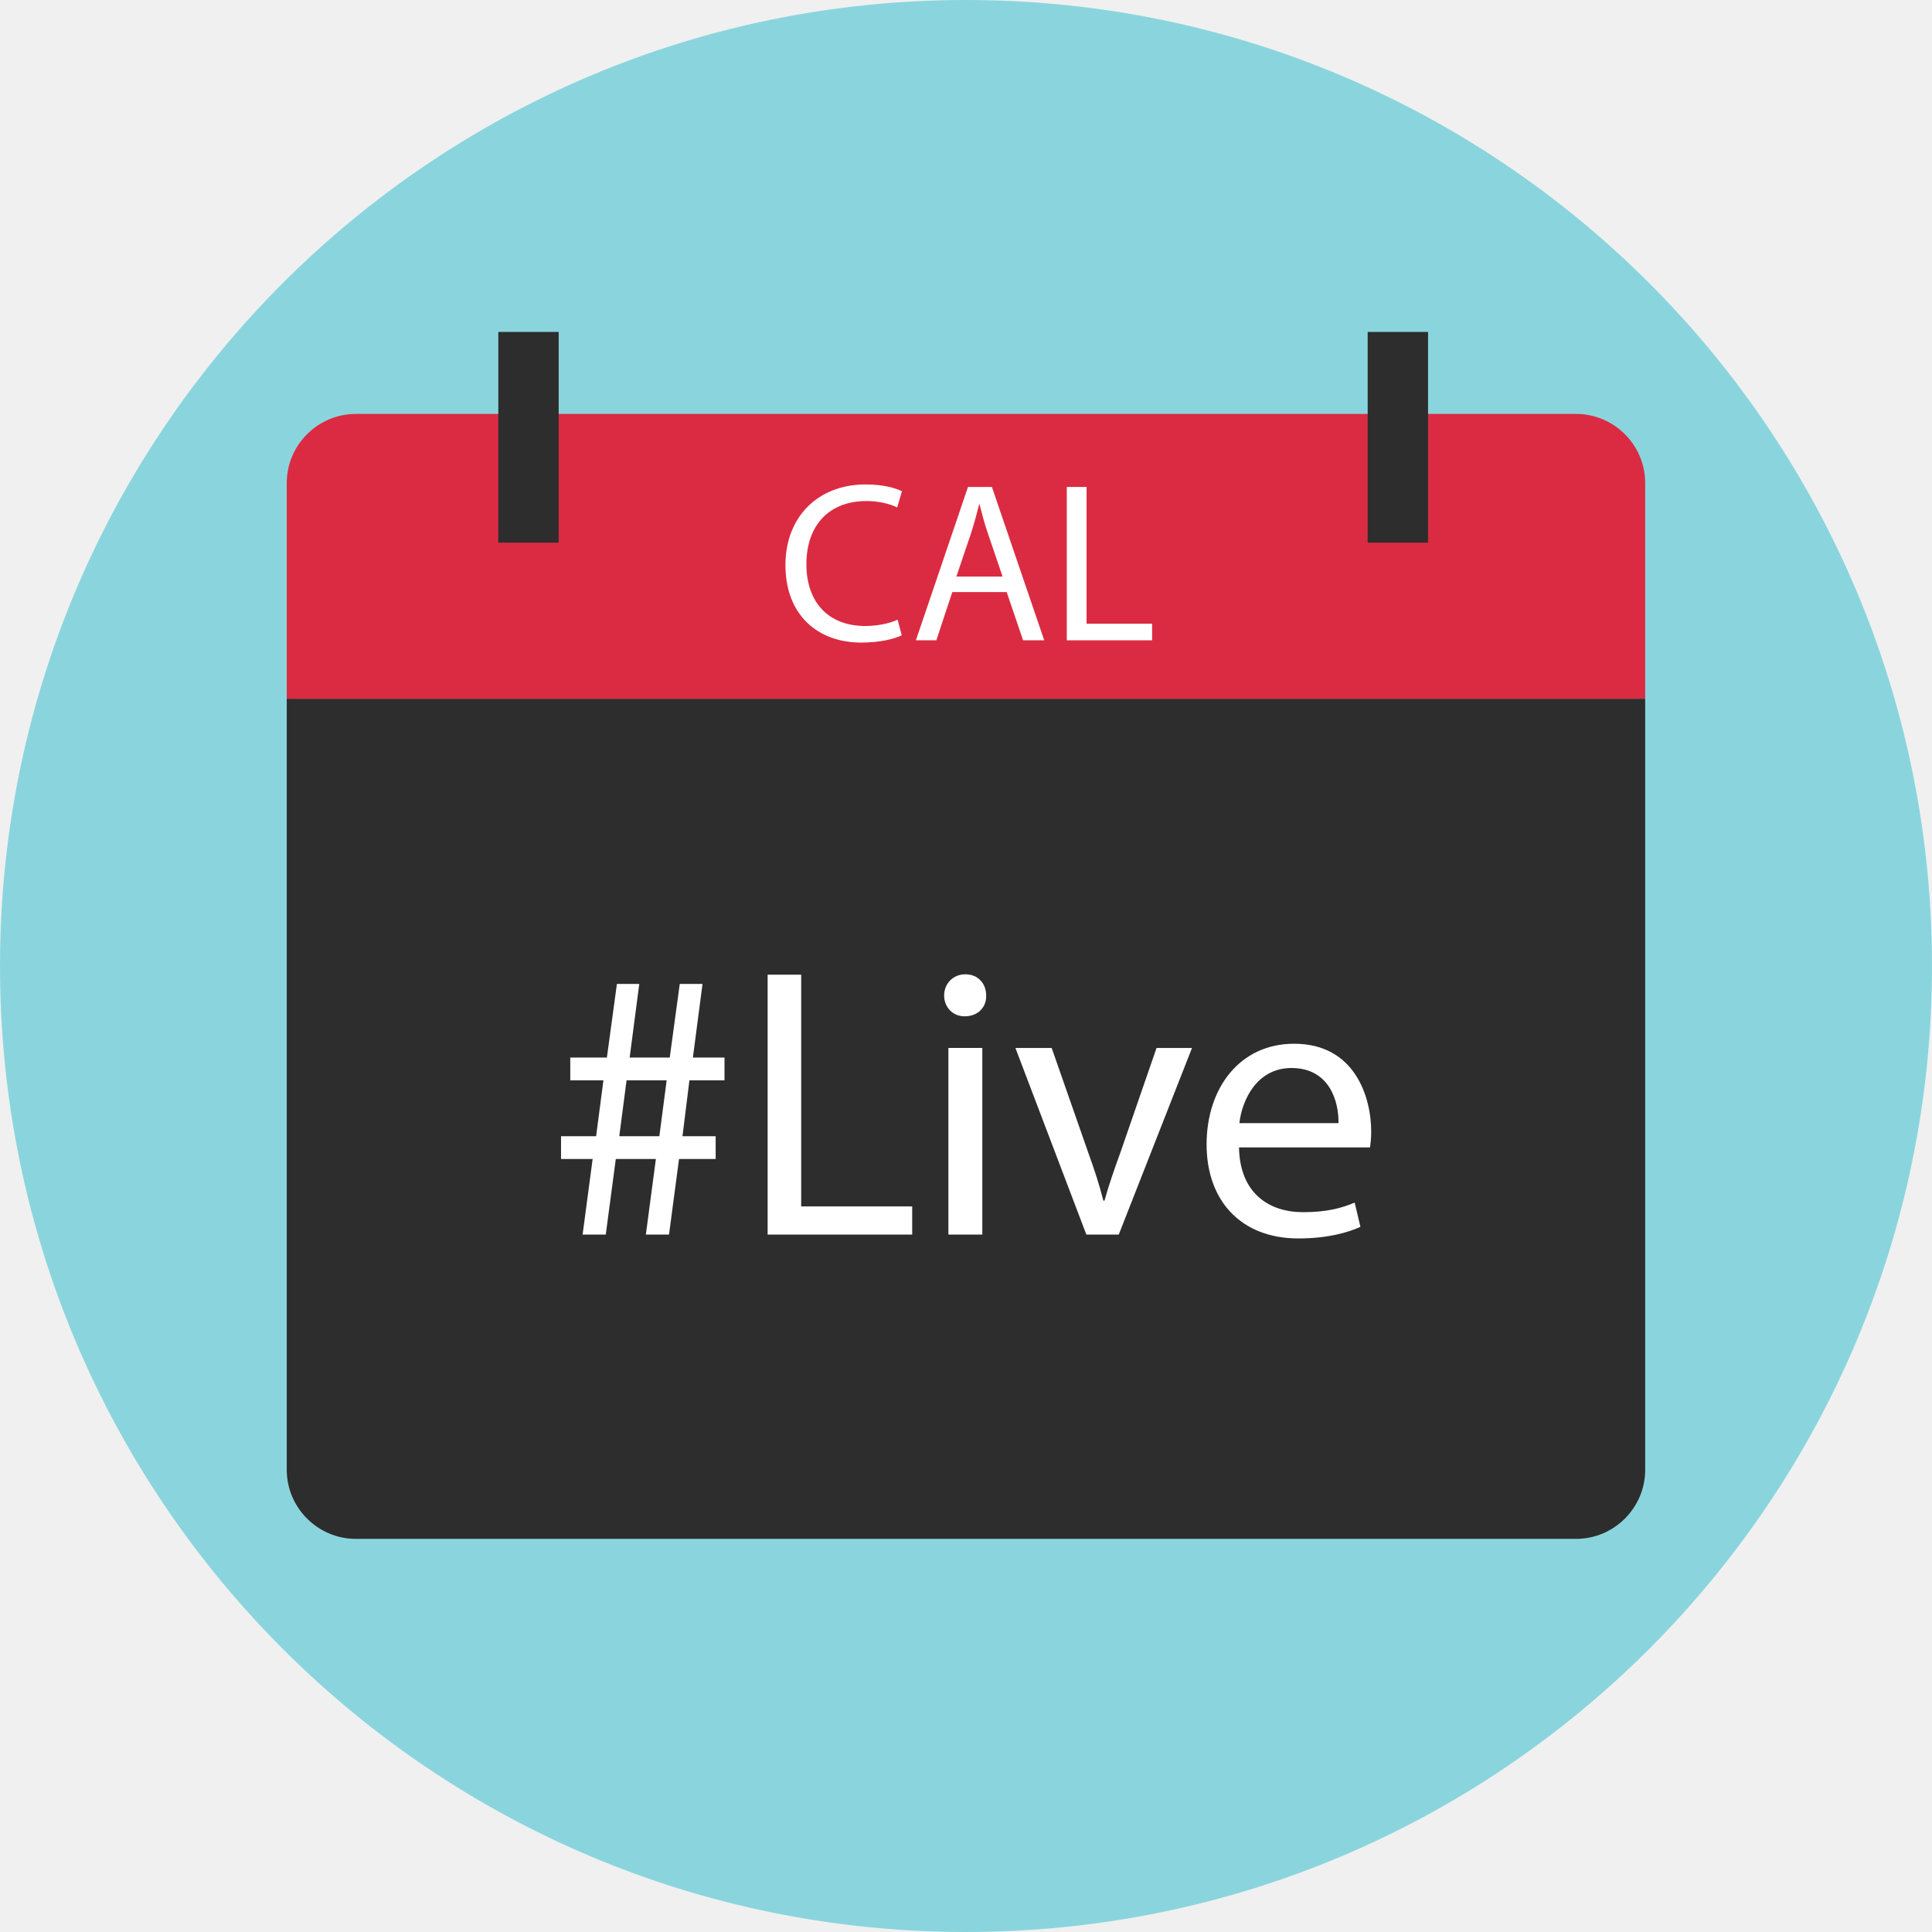
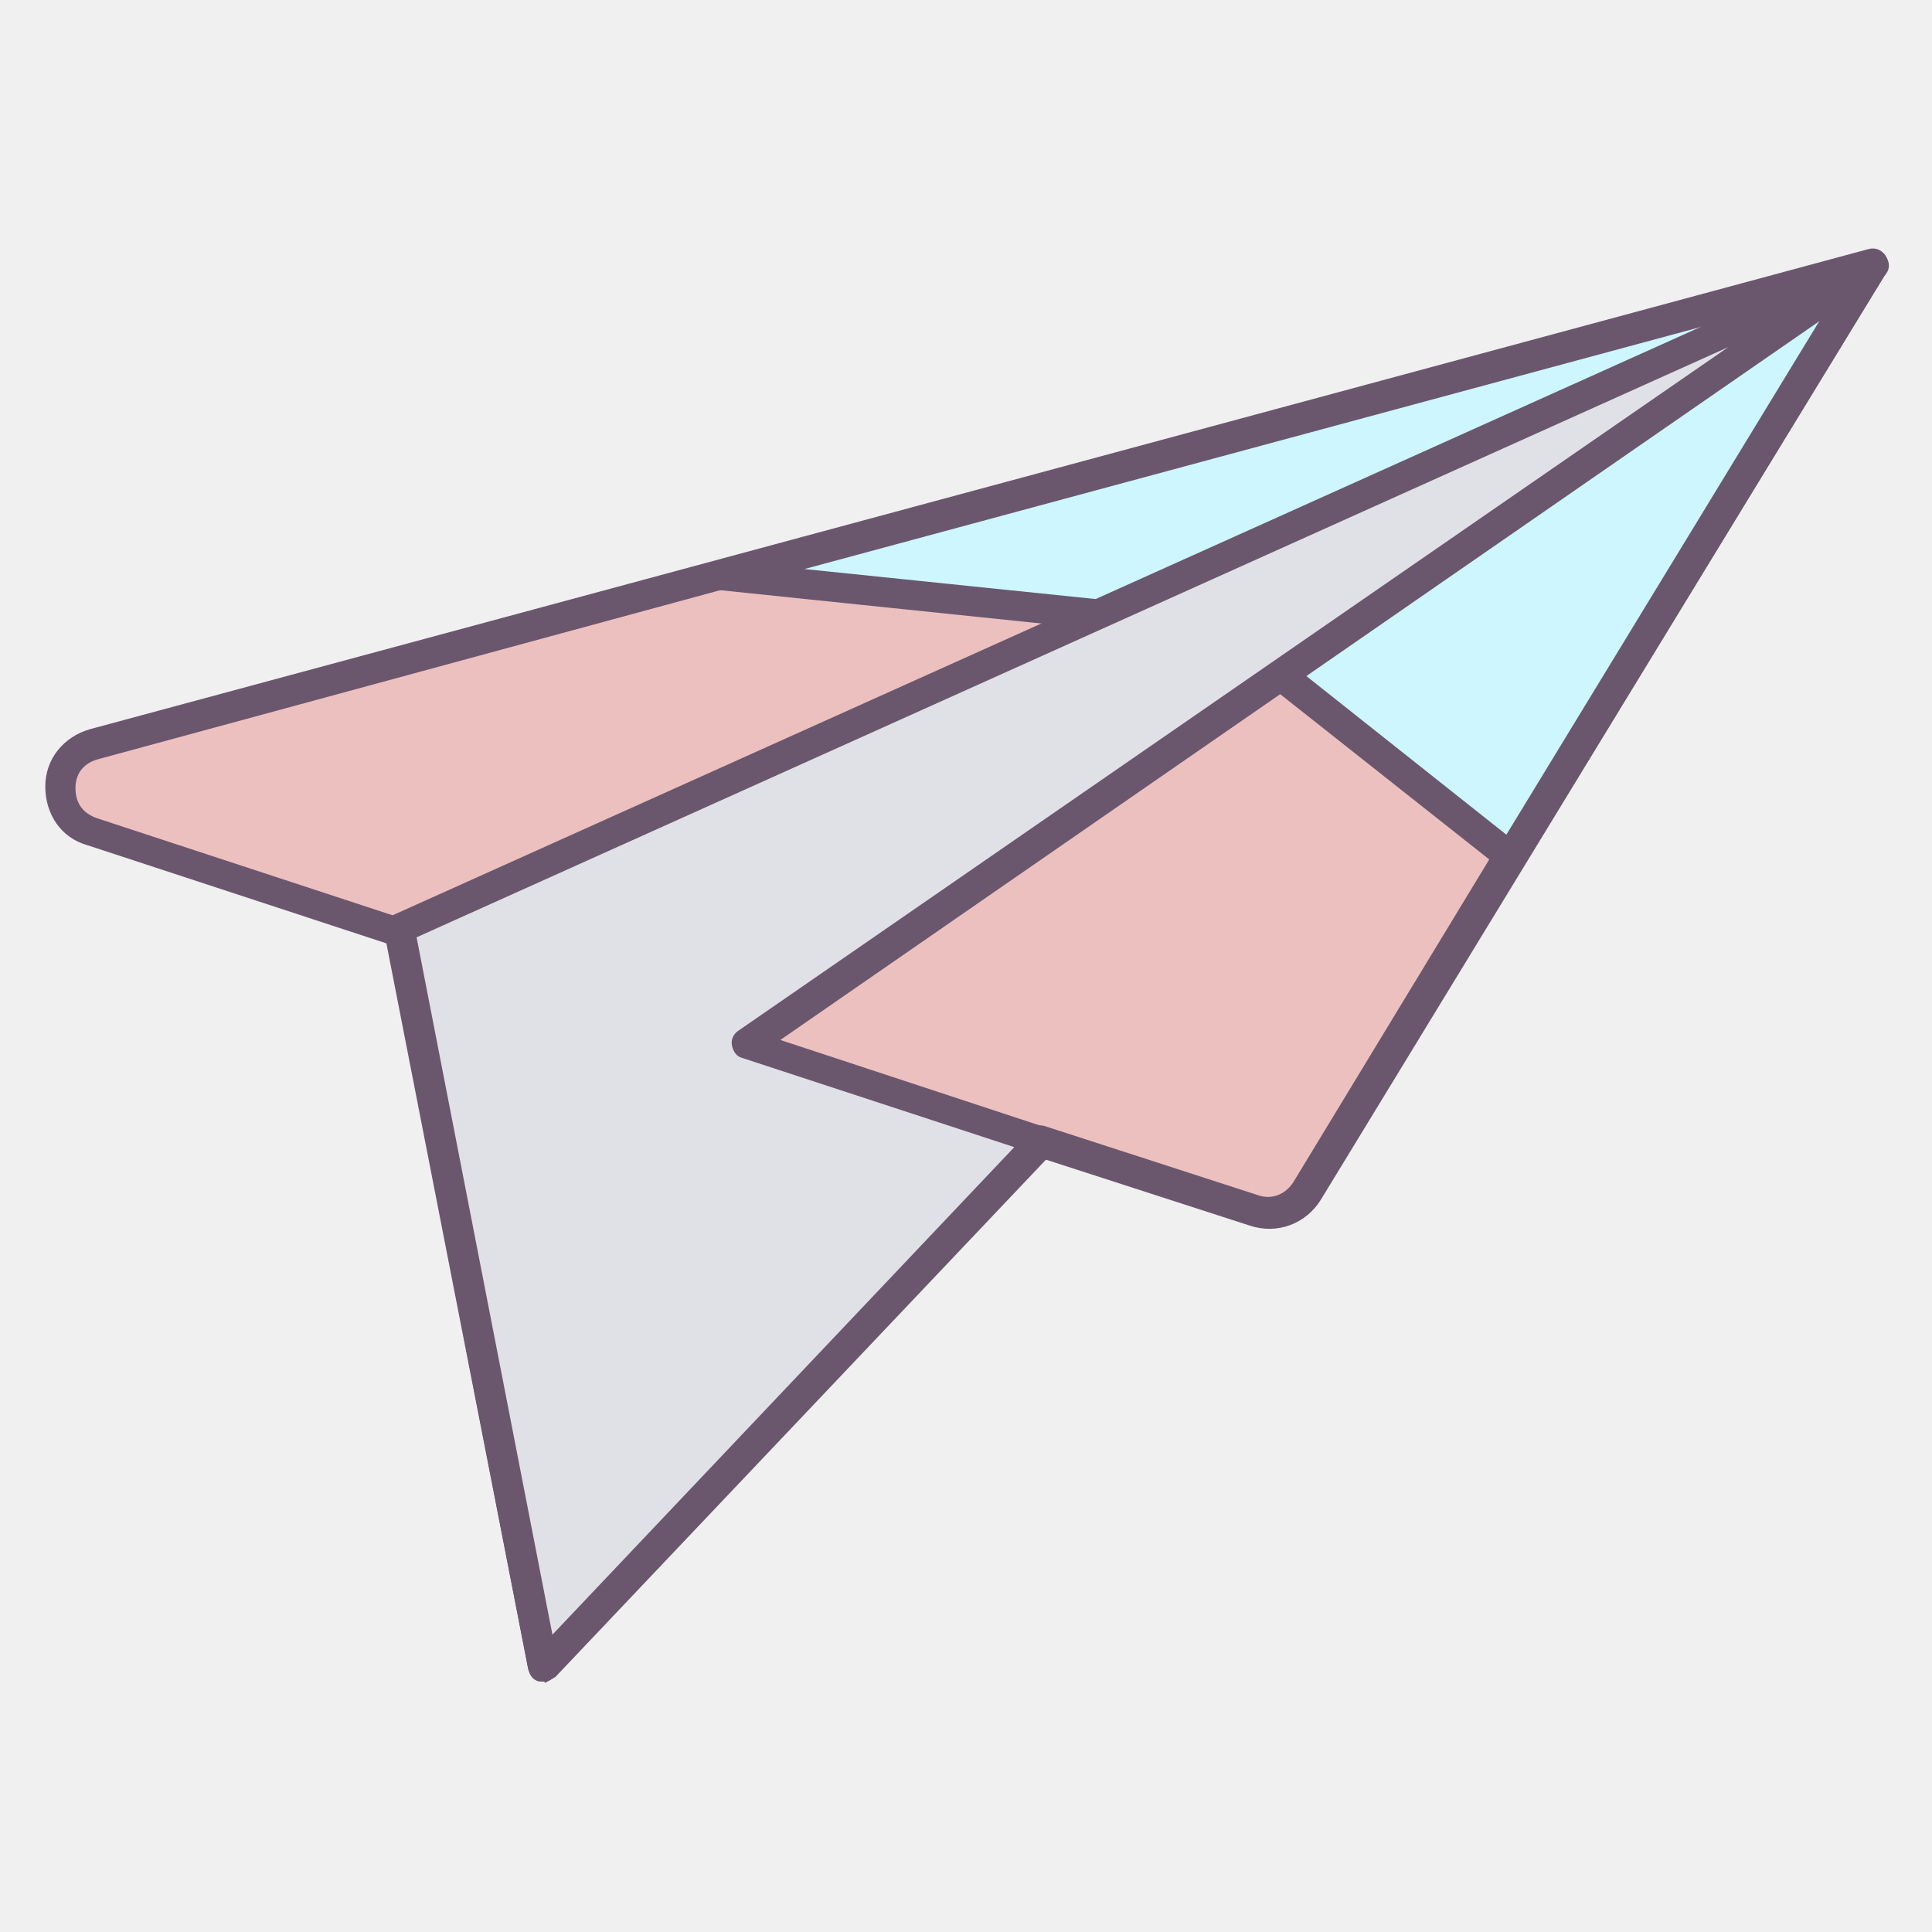
- <svg xmlns="http://www.w3.org/2000/svg" version="1.1" id="Layer_1" viewBox="0 0 512 512" xml:space="preserve" fill="#000000">
+ <svg xmlns="http://www.w3.org/2000/svg" viewBox="0 0 1024 1024" className="icon" version="1.1" fill="#000000">
  <g id="SVGRepo_bgCarrier" stroke-width="0" />
  <g id="SVGRepo_tracerCarrier" stroke-linecap="round" stroke-linejoin="round" />
  <g id="SVGRepo_iconCarrier">
-     <circle style="fill:#8AD5DD;" cx="256" cy="256" r="256" />
-     <path style="fill:#2D2D2D;" d="M435.992,185.16v204.352c0,10.064-8.24,18.304-18.304,18.304H94.296 c-10.064,0-18.304-8.24-18.304-18.304V185.16H435.992z" />
-     <path style="fill:#DB2B42;" d="M75.992,185.16V128c0-10.064,8.24-18.304,18.304-18.304h323.392c10.064,0,18.304,8.24,18.304,18.304 v57.16H75.992z" />
-     <g>
-       <path style="fill:#FFFFFF;" d="M238.968,168.36c-1.928,0.968-5.792,1.928-10.736,1.928c-11.464,0-20.08-7.232-20.08-20.56 c0-12.728,8.616-21.344,21.224-21.344c5.064,0,8.256,1.088,9.648,1.808l-1.264,4.28c-1.992-0.96-4.832-1.688-8.2-1.688 c-9.528,0-15.856,6.096-15.856,16.768c0,9.952,5.728,16.344,15.616,16.344c3.192,0,6.456-0.664,8.56-1.688L238.968,168.36z" />
-       <path style="fill:#FFFFFF;" d="M252.368,156.904l-4.224,12.784h-5.424l13.808-40.64h6.336l13.864,40.64h-5.6l-4.344-12.784H252.368 z M265.696,152.8l-3.984-11.704c-0.904-2.648-1.504-5.064-2.112-7.416h-0.12c-0.608,2.416-1.272,4.88-2.056,7.36l-3.976,11.76 H265.696z" />
-       <path style="fill:#FFFFFF;" d="M282.712,129.048h5.24v36.24h17.368v4.4h-22.608V129.048z" />
-     </g>
-     <g>
-       <rect x="132.056" y="87.968" style="fill:#2D2D2D;" width="16" height="55.84" />
-       <rect x="362.448" y="87.968" style="fill:#2D2D2D;" width="16" height="55.84" />
-     </g>
-     <g>
-       <path style="fill:#FFFFFF;" d="M154.4,327.168l2.656-20.024h-8.376v-6.032h9.296l1.936-14.816h-8.784v-6.032h9.704l2.656-19.512 h5.928l-2.552,19.512h10.624l2.656-19.512h6.032l-2.552,19.512H192v6.032h-9.296l-1.84,14.816h8.792v6.032h-9.704l-2.656,20.024 h-6.136l2.656-20.024h-10.624l-2.656,20.024H154.4z M174.736,301.112l1.936-14.816h-10.624l-1.936,14.816H174.736z" />
-       <path style="fill:#FFFFFF;" d="M203.432,258.304h8.888v61.408h29.424v7.464h-38.312V258.304z" />
-       <path style="fill:#FFFFFF;" d="M261.344,263.824c0.104,3.064-2.144,5.512-5.72,5.512c-3.168,0-5.416-2.456-5.416-5.512 c0-3.168,2.352-5.624,5.616-5.624C259.2,258.2,261.344,260.656,261.344,263.824z M251.336,327.168v-49.456h8.992v49.456H251.336z" />
-       <path style="fill:#FFFFFF;" d="M278.704,277.72l9.712,27.792c1.632,4.496,2.96,8.584,3.984,12.672h0.304 c1.128-4.088,2.552-8.168,4.184-12.672l9.608-27.792h9.4l-19.416,49.456h-8.584l-18.8-49.456H278.704z" />
-       <path style="fill:#FFFFFF;" d="M328.352,304.072c0.2,12.168,7.968,17.168,16.96,17.168c6.432,0,10.312-1.12,13.688-2.544 l1.528,6.432c-3.168,1.44-8.576,3.072-16.448,3.072c-15.224,0-24.32-10.016-24.32-24.928c0-14.92,8.792-26.672,23.192-26.672 c16.144,0,20.432,14.2,20.432,23.296c0,1.84-0.2,3.272-0.304,4.184h-34.728V304.072z M354.712,297.64 c0.104-5.72-2.352-14.608-12.472-14.608c-9.096,0-13.08,8.384-13.792,14.608H354.712z" />
-     </g>
+     <path d="M396 553.6L288 883.2l264-278.4 113.6 36.8c10.4 3.2 22.4-0.8 28-10.4L992 140.8 49.6 394.4c-23.2 6.4-24 38.4-1.6 45.6l163.2 53.6 76 389.6" fill="#edc0c0" />
+     <path d="M288 891.2c-1.6 0-3.2-0.8-4.8-1.6-0.8 0-0.8-0.8-0.8-0.8-0.8-0.8-1.6-2.4-2.4-4l-75.2-384.8L46.4 448C32 444 24 431.2 24 416.8c0-14.4 9.6-26.4 24-30.4l942.4-254.4c3.2-0.8 6.4 0 8.8 3.2 1.6 2.4 2.4 6.4 0.8 8.8L700 636c-8 12.8-23.2 18.4-37.6 13.6l-108.8-35.2-260.8 275.2c-0.8 0.8-2.4 1.6-4 2.4 0-0.8-0.8-0.8-0.8-0.8z m108-345.6h2.4c4 1.6 6.4 5.6 4.8 10.4l-96.8 296 239.2-252.8c2.4-2.4 5.6-3.2 8-2.4l113.6 36.8c7.2 2.4 14.4-0.8 18.4-7.2l288-474.4L52 402.4c-8.8 2.4-12 8.8-12 15.2s2.4 12.8 11.2 16l163.2 53.6c2.4 0.8 4.8 3.2 5.6 6.4l69.6 359.2 98.4-300c0.8-4.8 4-7.2 8-7.2z" fill="#6A576D" />
+     <path d="M382.4 304.8l198.4 20.8 16.8 86.4 80-55.2 123.2 97.6L992 140.8z" fill="#cdf6fe" />
+     <path d="M800.8 462.4c-1.6 0-3.2-0.8-4.8-1.6L677.6 367.2l-75.2 51.2c-2.4 1.6-4.8 1.6-7.2 0.8-2.4-0.8-4-3.2-4.8-5.6l-16-80.8-192.8-20c-4 0-7.2-3.2-7.2-7.2s2.4-7.2 5.6-8l609.6-164c3.2-0.8 6.4 0 8.8 3.2 1.6 2.4 2.4 6.4 0.8 8.8L808 458.4c-0.8 1.6-3.2 3.2-5.6 4h-1.6zM677.6 348.8c1.6 0 2.4 0 3.2 0.8 0.8 0 0.8 0.8 1.6 0.8l116 92 176-288.8-548 148 155.2 16c3.2 0 6.4 3.2 7.2 6.4l14.4 74.4 69.6-48c1.6-0.8 3.2-1.6 4.8-1.6z" fill="#6A576D" />
+     <path d="M288 883.2l264-278.4-156-51.2z" fill="#e0e1e6" />
+     <path d="M992 140.8L211.2 492l76.8 391.2 264-278.4-156-51.2z" fill="#e0e1e6" />
+     <path d="M288 891.2h-2.4c-3.2-0.8-4.8-3.2-5.6-6.4l-76-391.2c-0.8-4 0.8-7.2 4.8-8.8l780.8-351.2c4-1.6 8 0 10.4 3.2 2.4 4 0.8 8-2.4 10.4l-584 404 140.8 46.4c2.4 0.8 4.8 3.2 5.6 5.6 0.8 2.4 0 5.6-1.6 7.2l-264 278.4c-2.4 1.6-4.8 2.4-6.4 2.4z m-67.2-394.4l72 369.6L537.6 608l-144-47.2c-3.2-0.8-4.8-3.2-5.6-6.4-0.8-3.2 0.8-6.4 3.2-8L916 184 220.8 496.8z" fill="#6A576D" />
  </g>
</svg>
